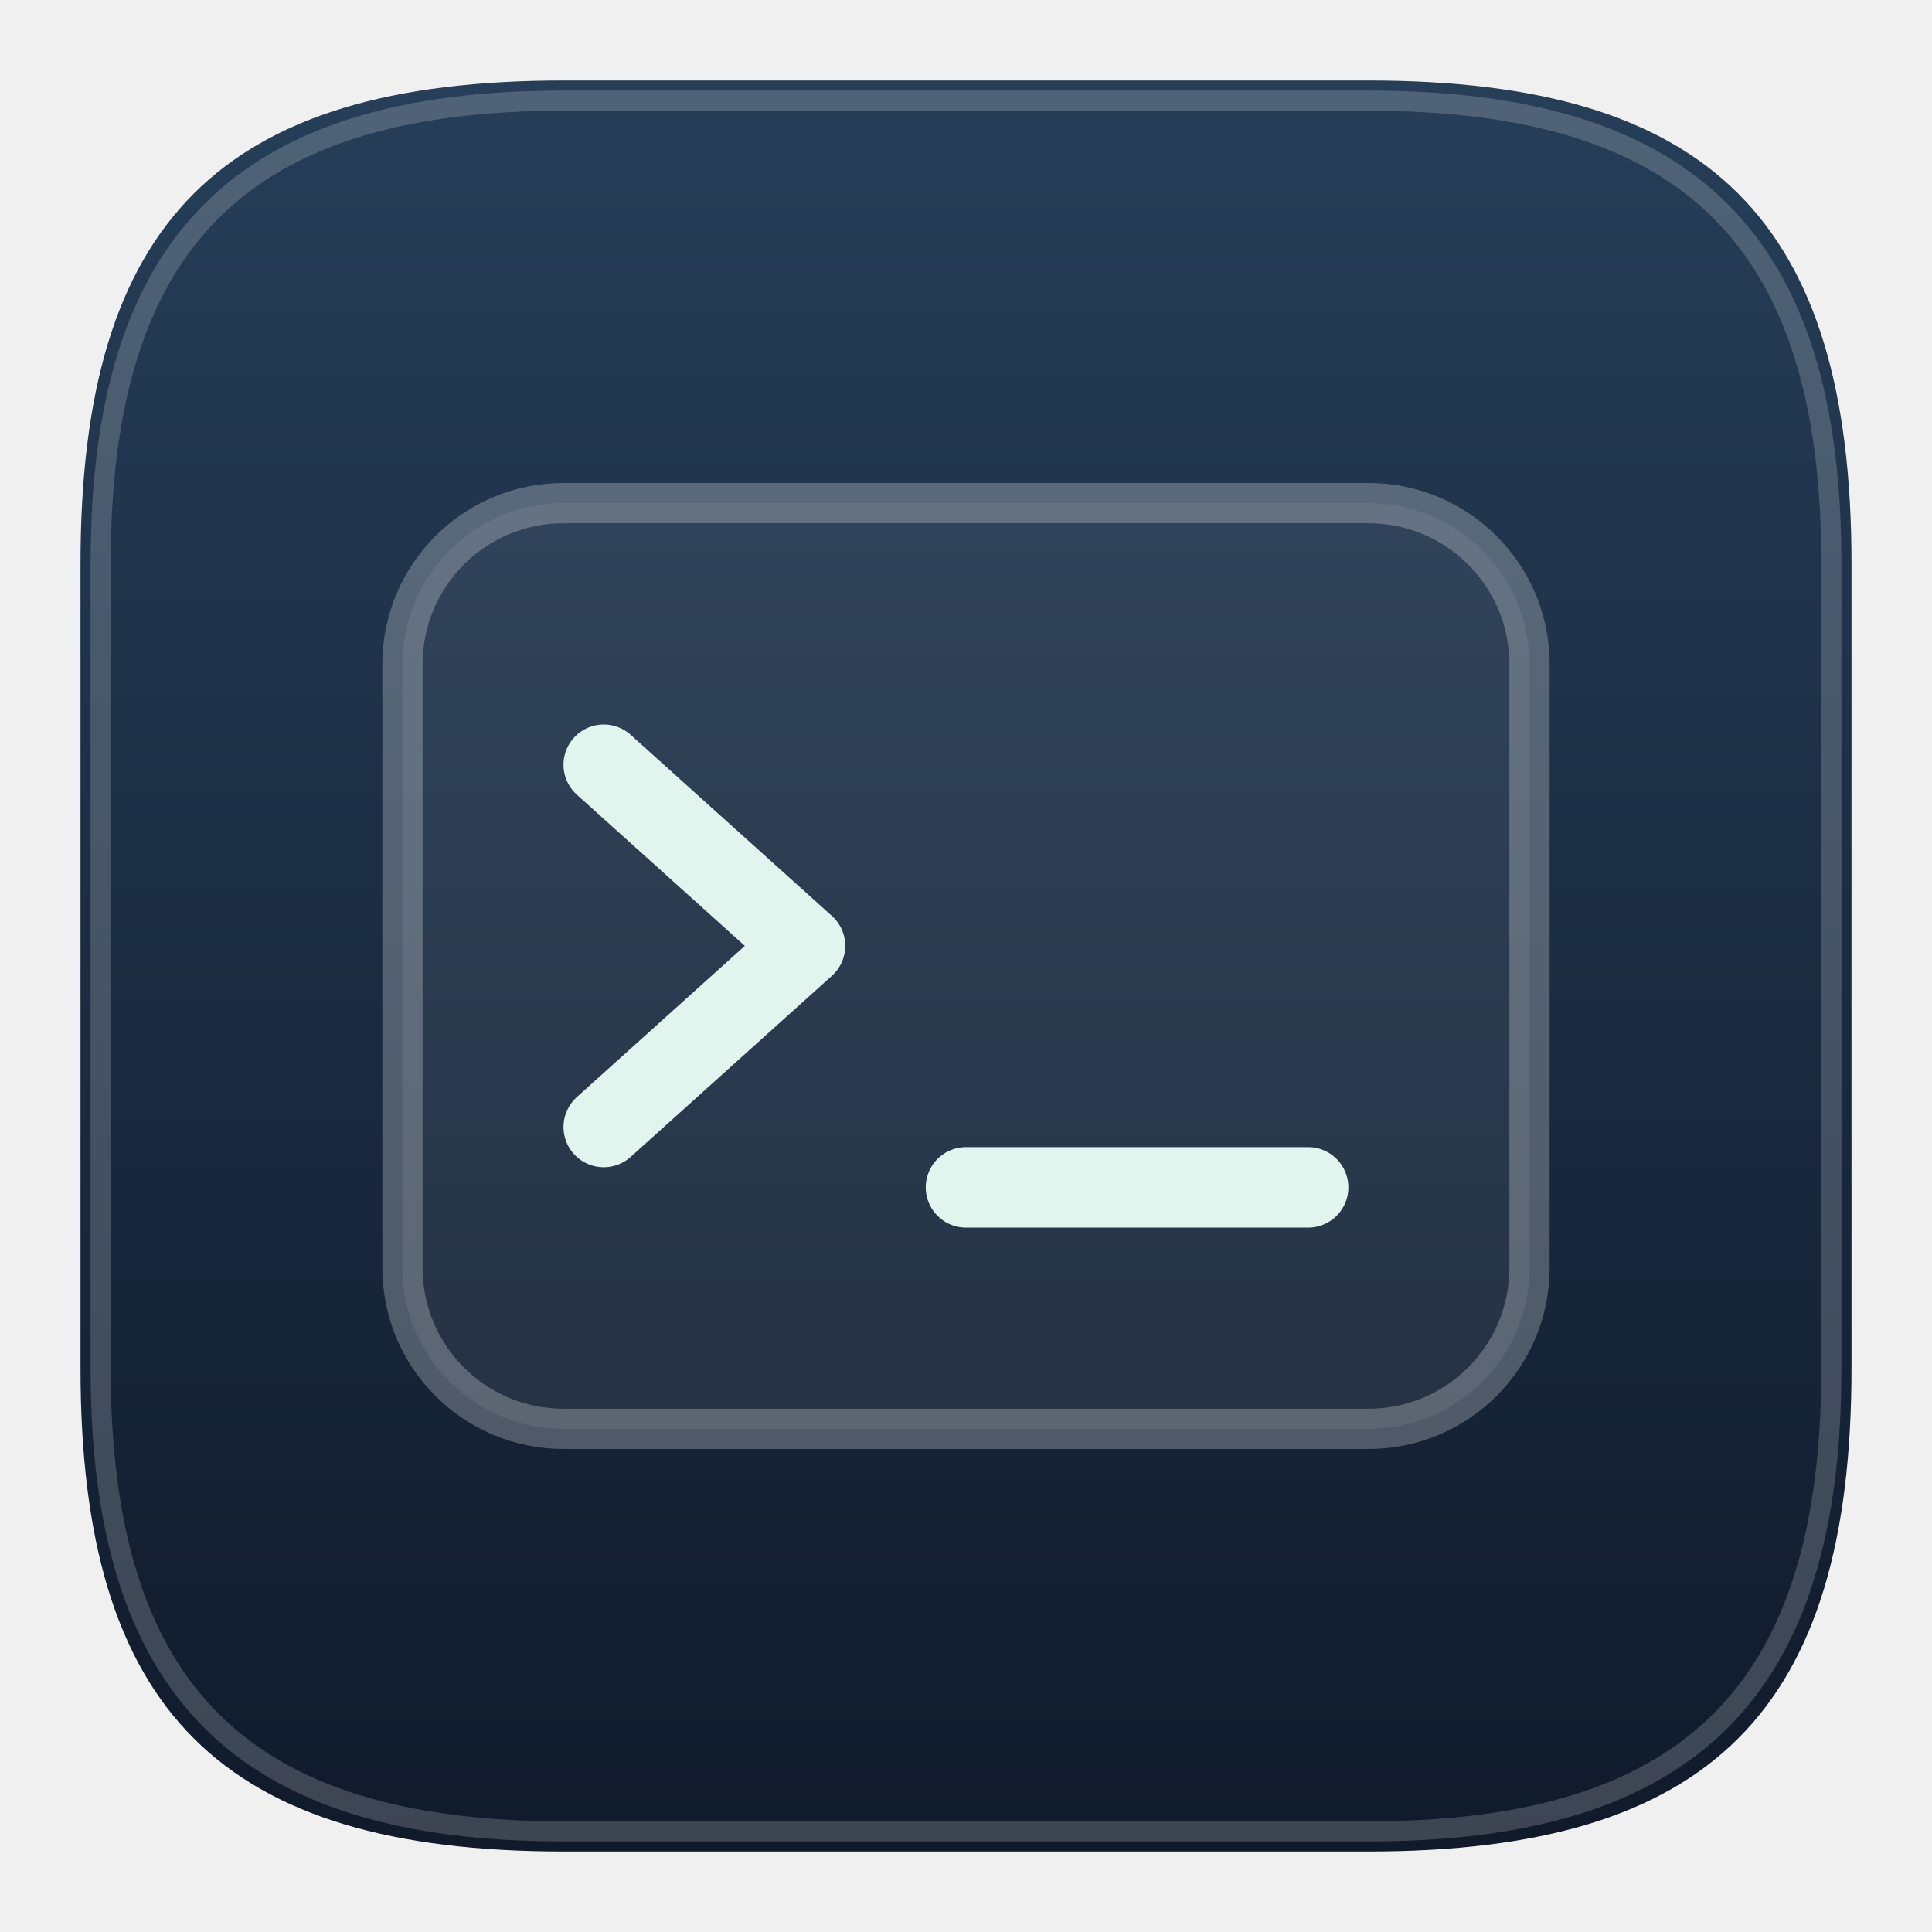
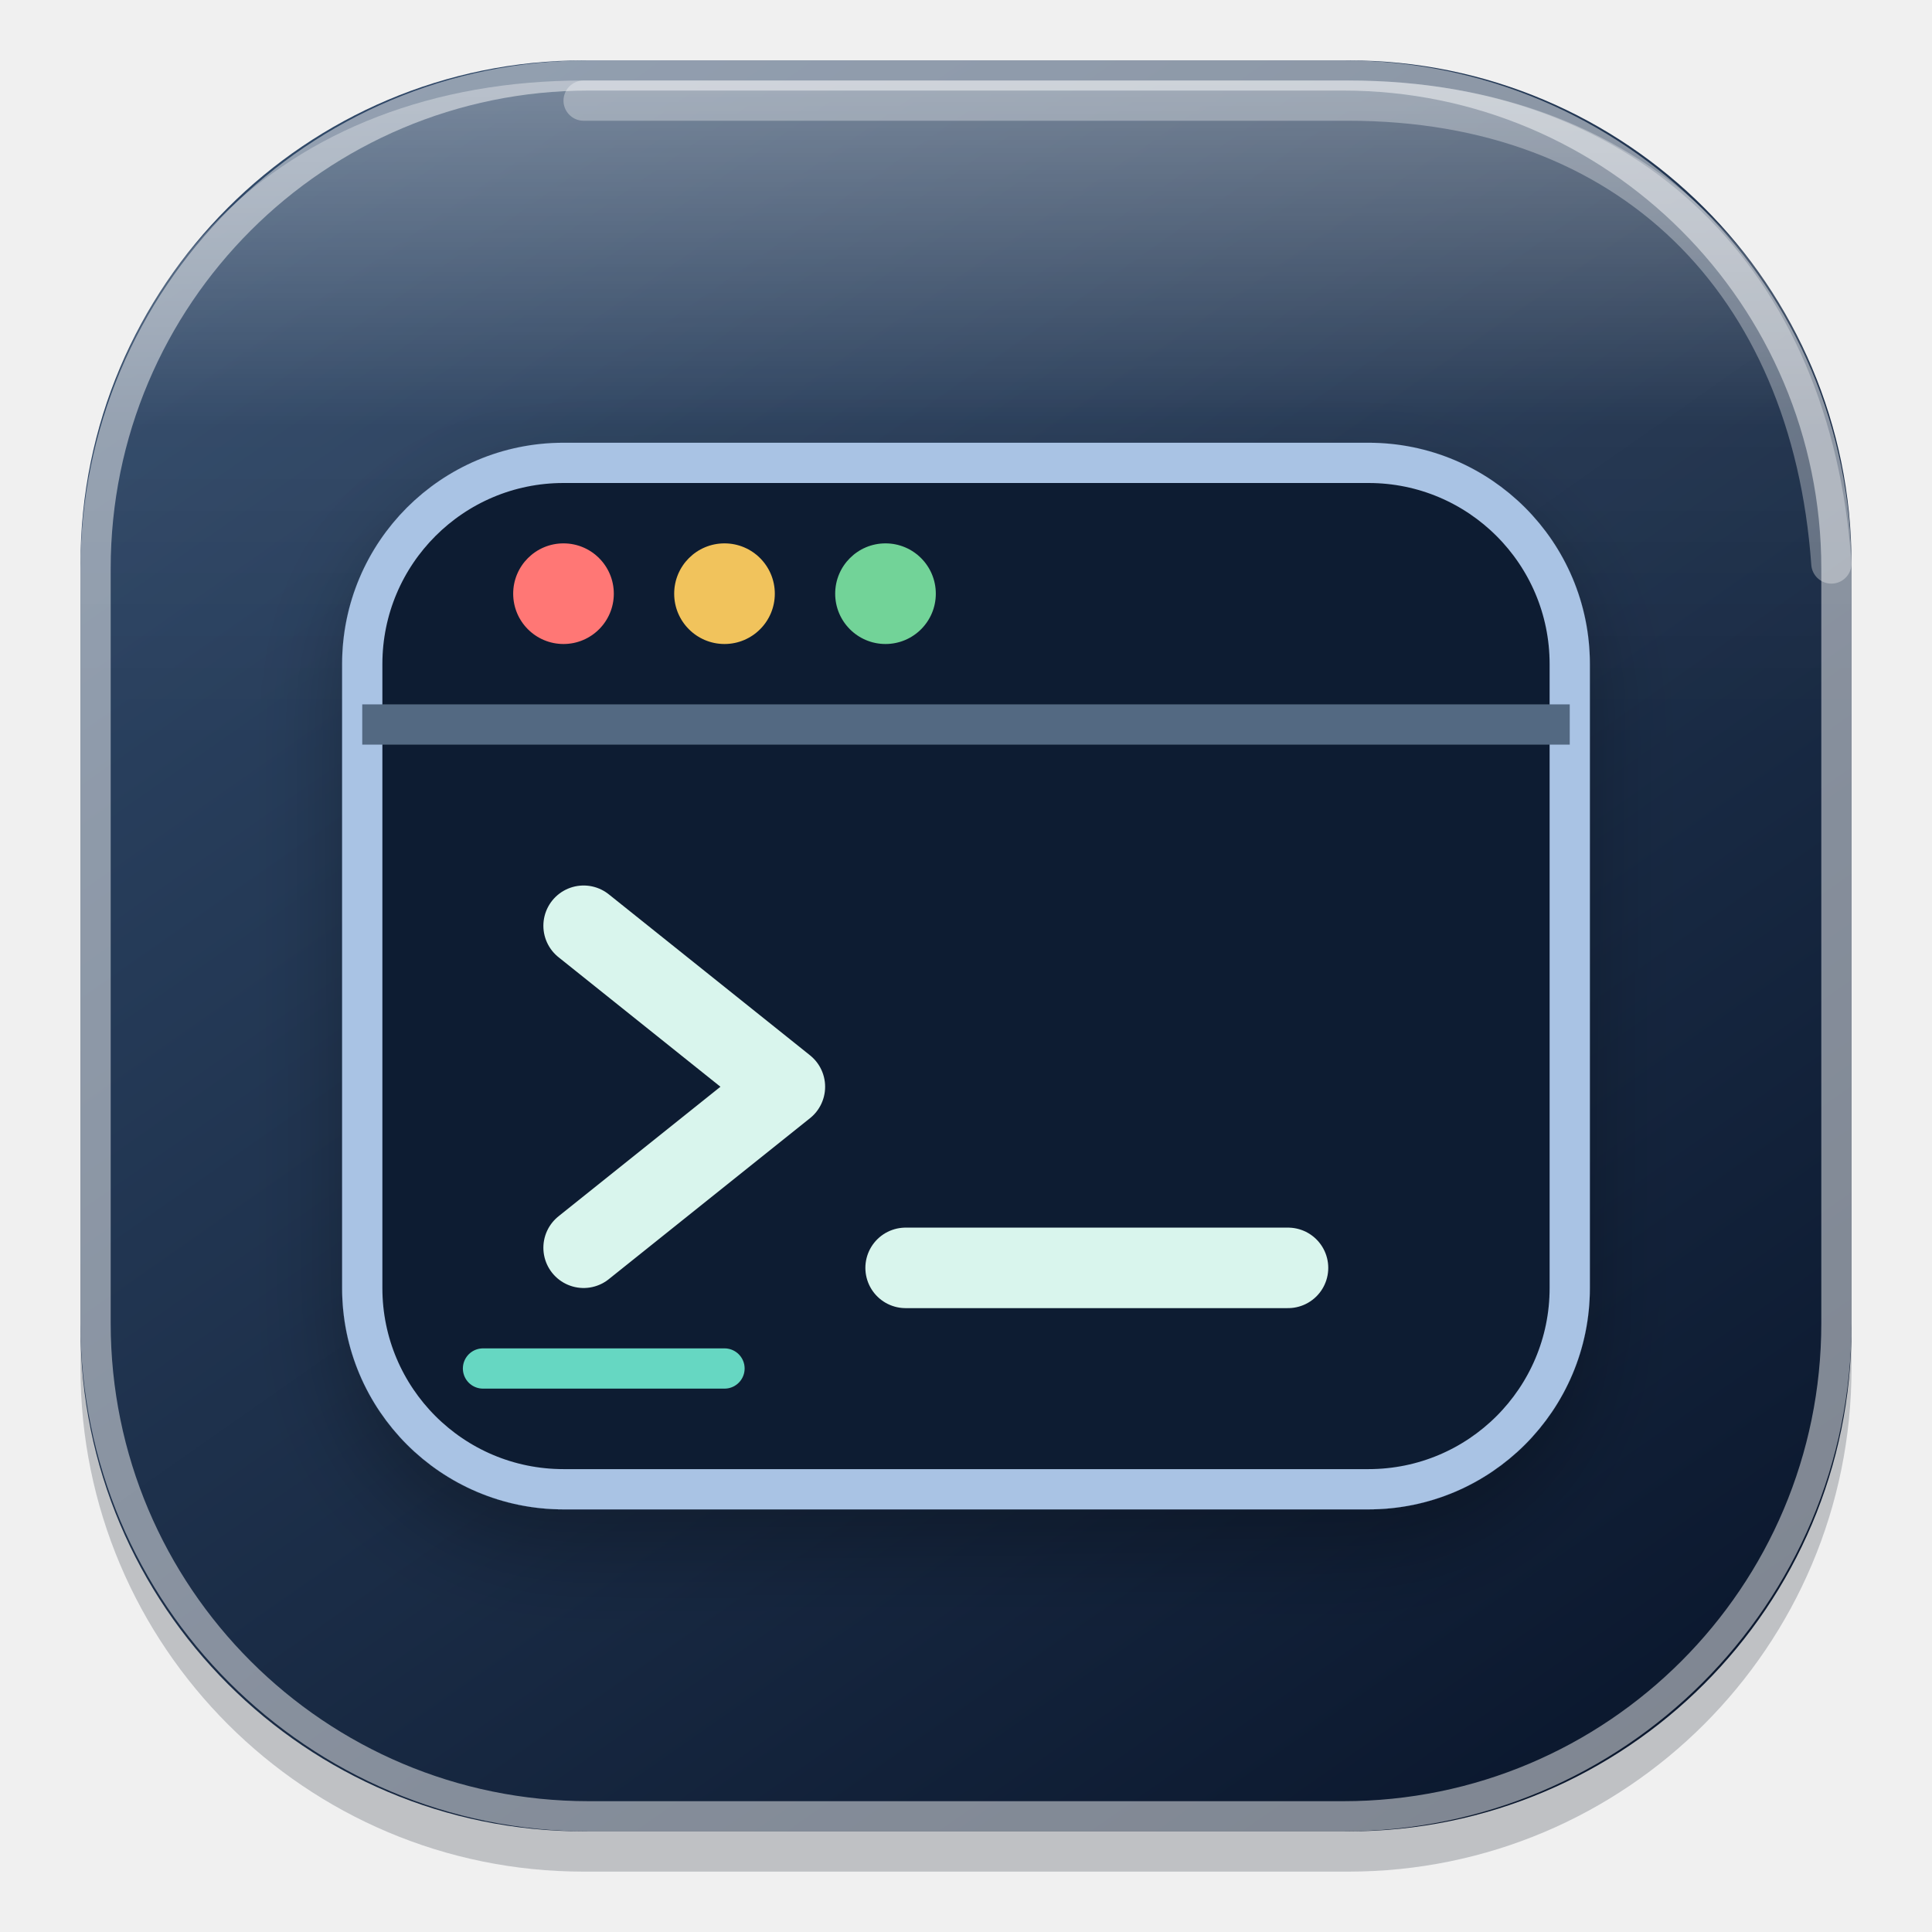
<svg xmlns="http://www.w3.org/2000/svg" viewBox="0 0 96 96" role="img" aria-label="Meridian terminal">
  <defs>
-     <linearGradient id="surface" x1="0" y1="0" x2="0" y2="1">
-       <stop stop-color="#263e58" />
-       <stop offset="1" stop-color="#101a2b" />
+     <linearGradient id="surface" x1=".12" y1="0" x2=".82" y2="1">
+       <stop stop-color="#304969" />
+       <stop offset="1" stop-color="#0b182e" />
    </linearGradient>
+     <linearGradient id="symbol" x1="0" y1="0" x2=".2" y2="1">
+       <stop stop-color="#fff" />
+       <stop offset="1" stop-color="#dce8fb" />
+     </linearGradient>
+     <linearGradient id="gloss" x1="0" y1="0" x2="0" y2="1">
+       <stop stop-color="#fff" stop-opacity=".36" />
+       <stop offset=".52" stop-color="#fff" stop-opacity=".04" />
+       <stop offset="1" stop-color="#fff" stop-opacity="0" />
+     </linearGradient>
+     <filter id="shadow" x="-.25" y="-.25" width="1.5" height="1.6">
+       <feGaussianBlur in="SourceAlpha" stdDeviation="2.2" />
+       <feOffset dy="2" />
+       <feComponentTransfer>
+         <feFuncA type="linear" slope=".28" />
+       </feComponentTransfer>
+       <feMerge>
+         <feMergeNode />
+         <feMergeNode in="SourceGraphic" />
+       </feMerge>
+     </filter>
  </defs>
-   <path d="M28 4H68C85 4 92 11 92 28V68C92 85 85 92 68 92H28C11 92 4 85 4 68V28C4 11 11 4 28 4Z" fill="url(#surface)" />
-   <path d="M28 5H68C84 5 91 12 91 28V68C91 84 84 91 68 91H28C12 91 5 84 5 68V28C5 12 12 5 28 5Z" fill="none" stroke="#ffffff30" />
-   <rect x="20" y="25" width="56" height="46" rx="8" fill="#ffffff12" stroke="#ffffff40" stroke-width="2" />
-   <g fill="none" stroke="#e1f4ee" stroke-width="4" stroke-linecap="round" stroke-linejoin="round">
-     <path d="m30 38 10 9-10 9M48 59h17" />
+   <rect x="4" y="4" width="88" height="88" rx="25" fill="#101a2b" opacity=".22" transform="translate(0 1)" />
+   <rect x="4" y="3" width="88" height="88" rx="25" fill="url(#surface)" />
+   <path d="M29 4h38c15 0 25 10 25 25v8H4v-8C4 14 14 4 29 4z" fill="url(#gloss)" />
+   <g filter="url(#shadow)">
+     <rect x="18" y="23" width="60" height="51" rx="10" fill="#101d31" stroke="#a9c3e4" stroke-width="2" />
+     <path d="M18 36h60" stroke="#536982" stroke-width="2" />
+     <circle cx="28" cy="29.5" r="2.5" fill="#ff7774" />
+     <circle cx="36" cy="29.5" r="2.5" fill="#f1c35c" />
+     <circle cx="44" cy="29.5" r="2.5" fill="#72d398" />
+     <path d="m29 46 10 8-10 8M45 63h19" fill="none" stroke="#d9f5ed" stroke-width="4" stroke-linecap="round" stroke-linejoin="round" />
+     <path d="M24 68h12" stroke="#66d7c2" stroke-width="2" stroke-linecap="round" />
  </g>
+   <rect x="4.75" y="3.75" width="86.5" height="86.5" rx="24.5" fill="none" stroke="#fff" stroke-opacity=".48" stroke-width="1.5" />
+   <path d="M29 5h38c14 0 23 9 24 23" fill="none" stroke="#fff" stroke-opacity=".32" stroke-width="2" stroke-linecap="round" />
</svg>
